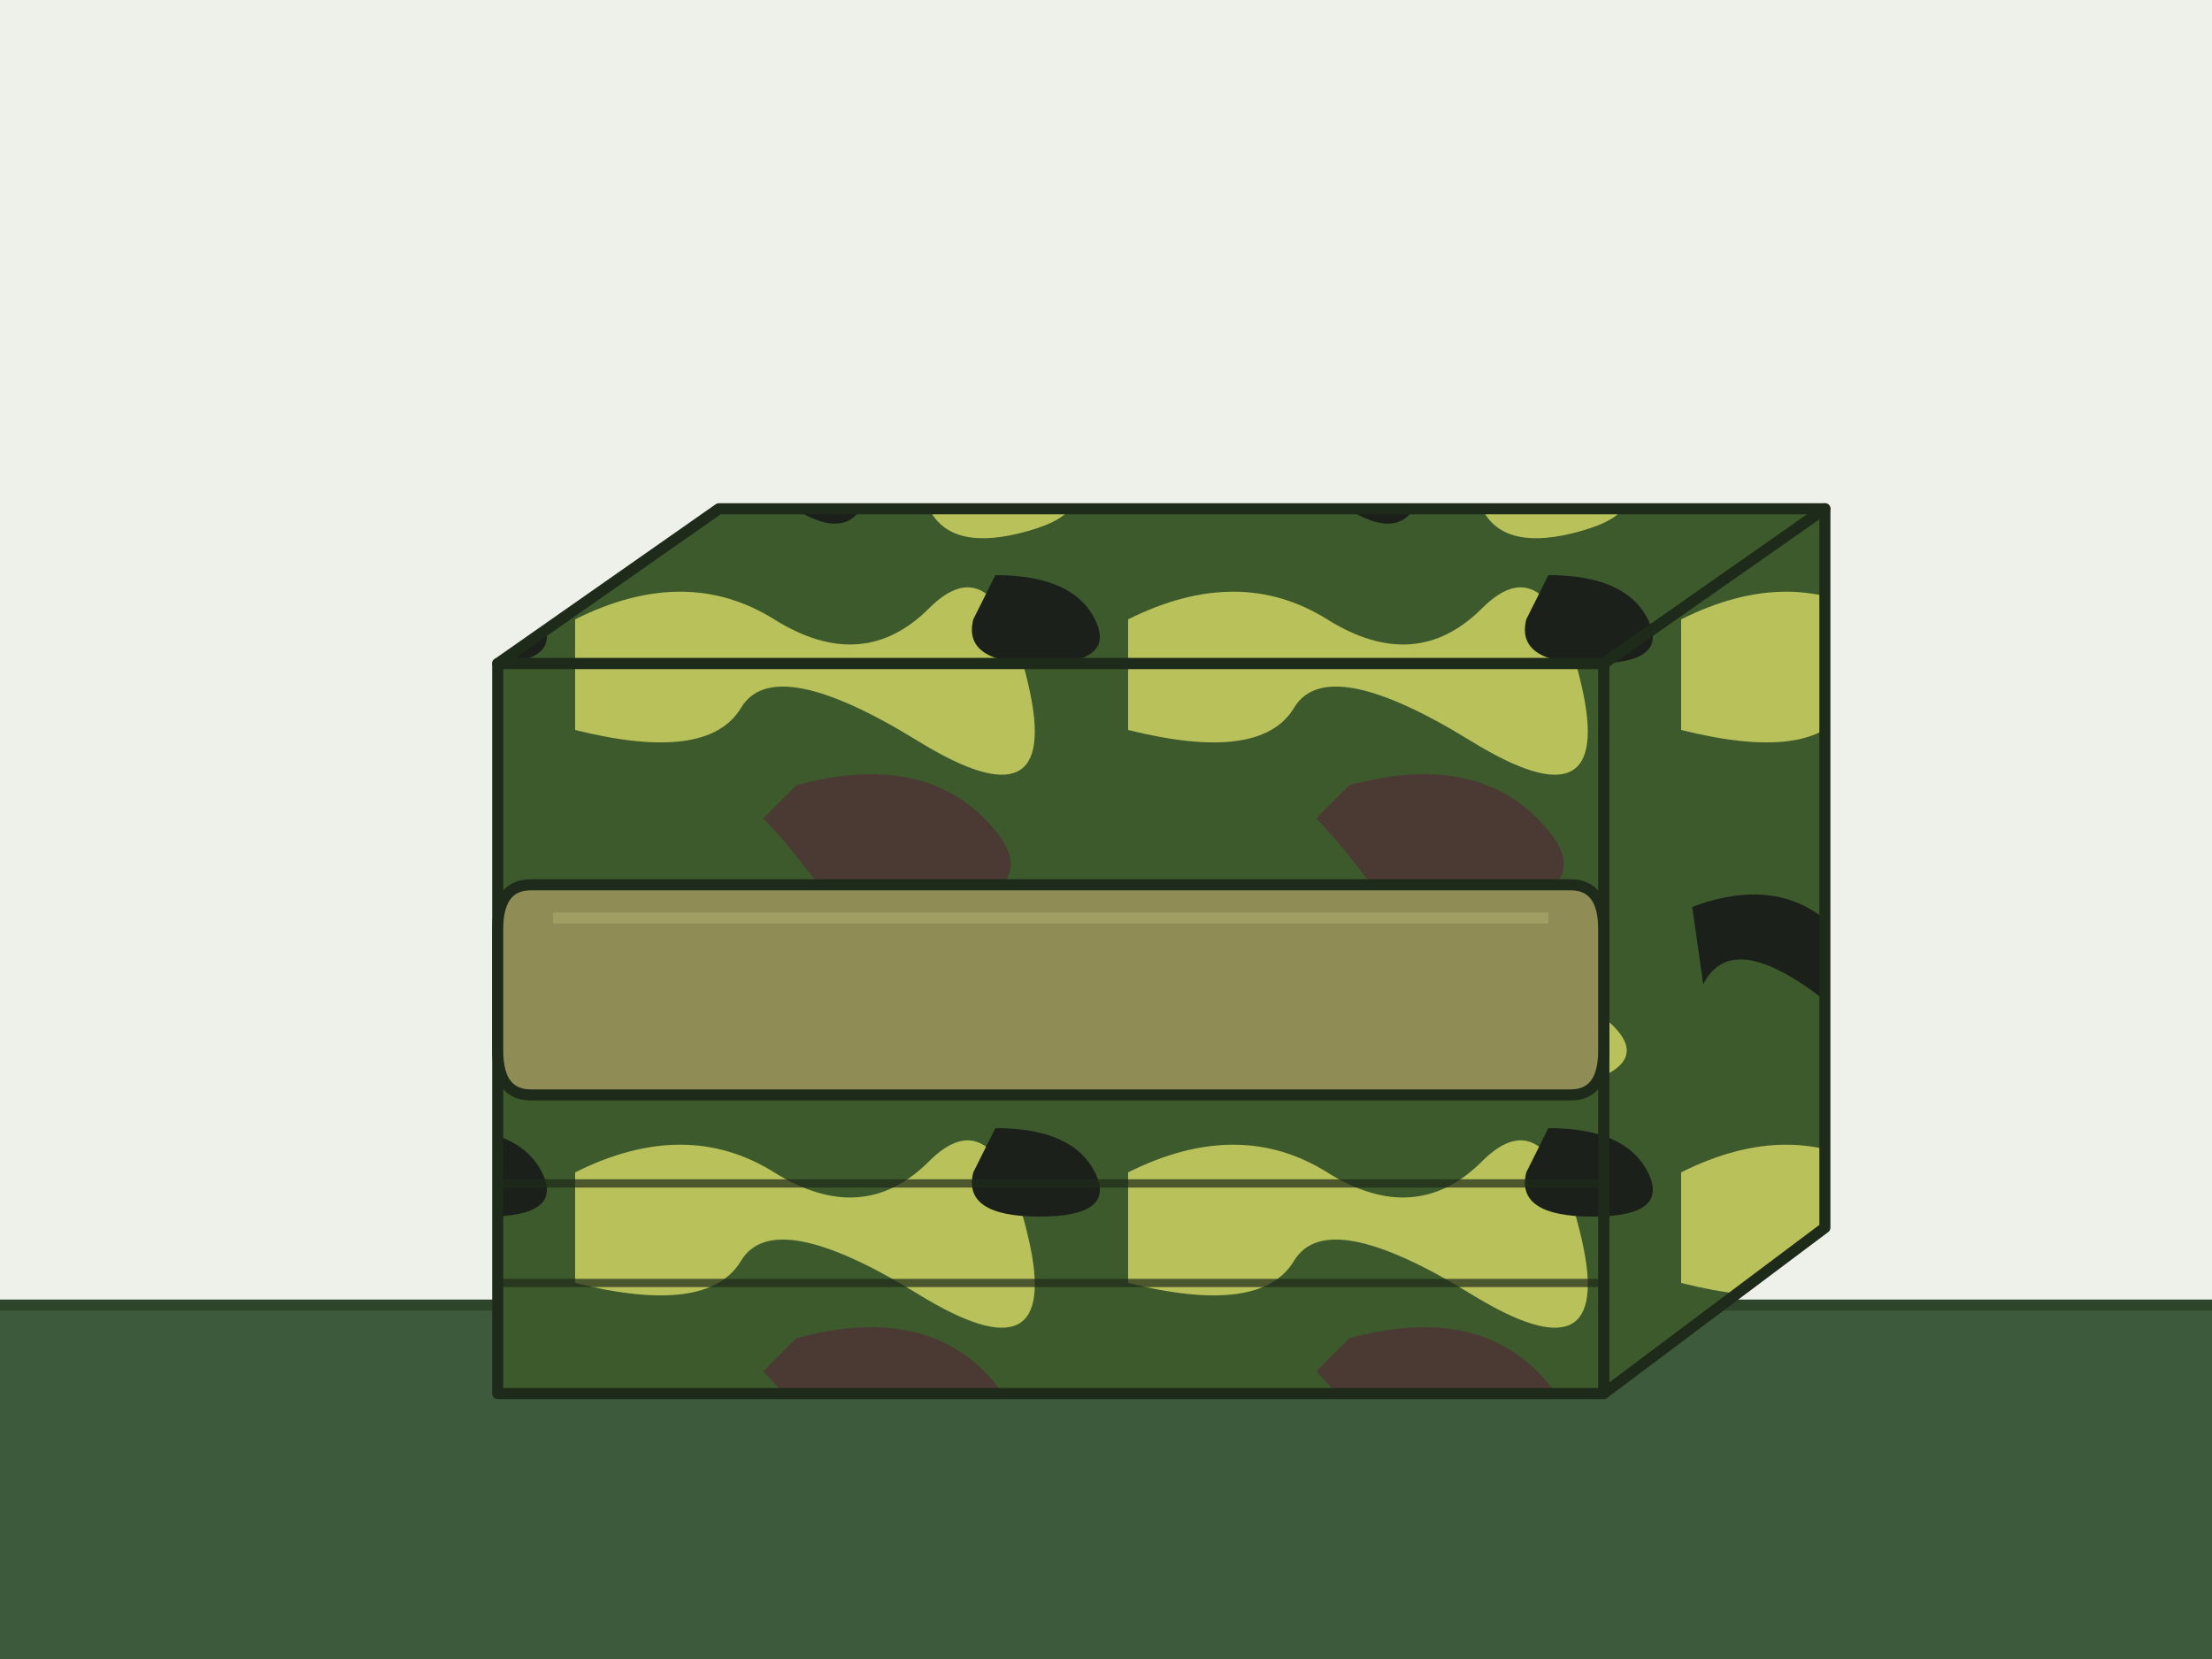
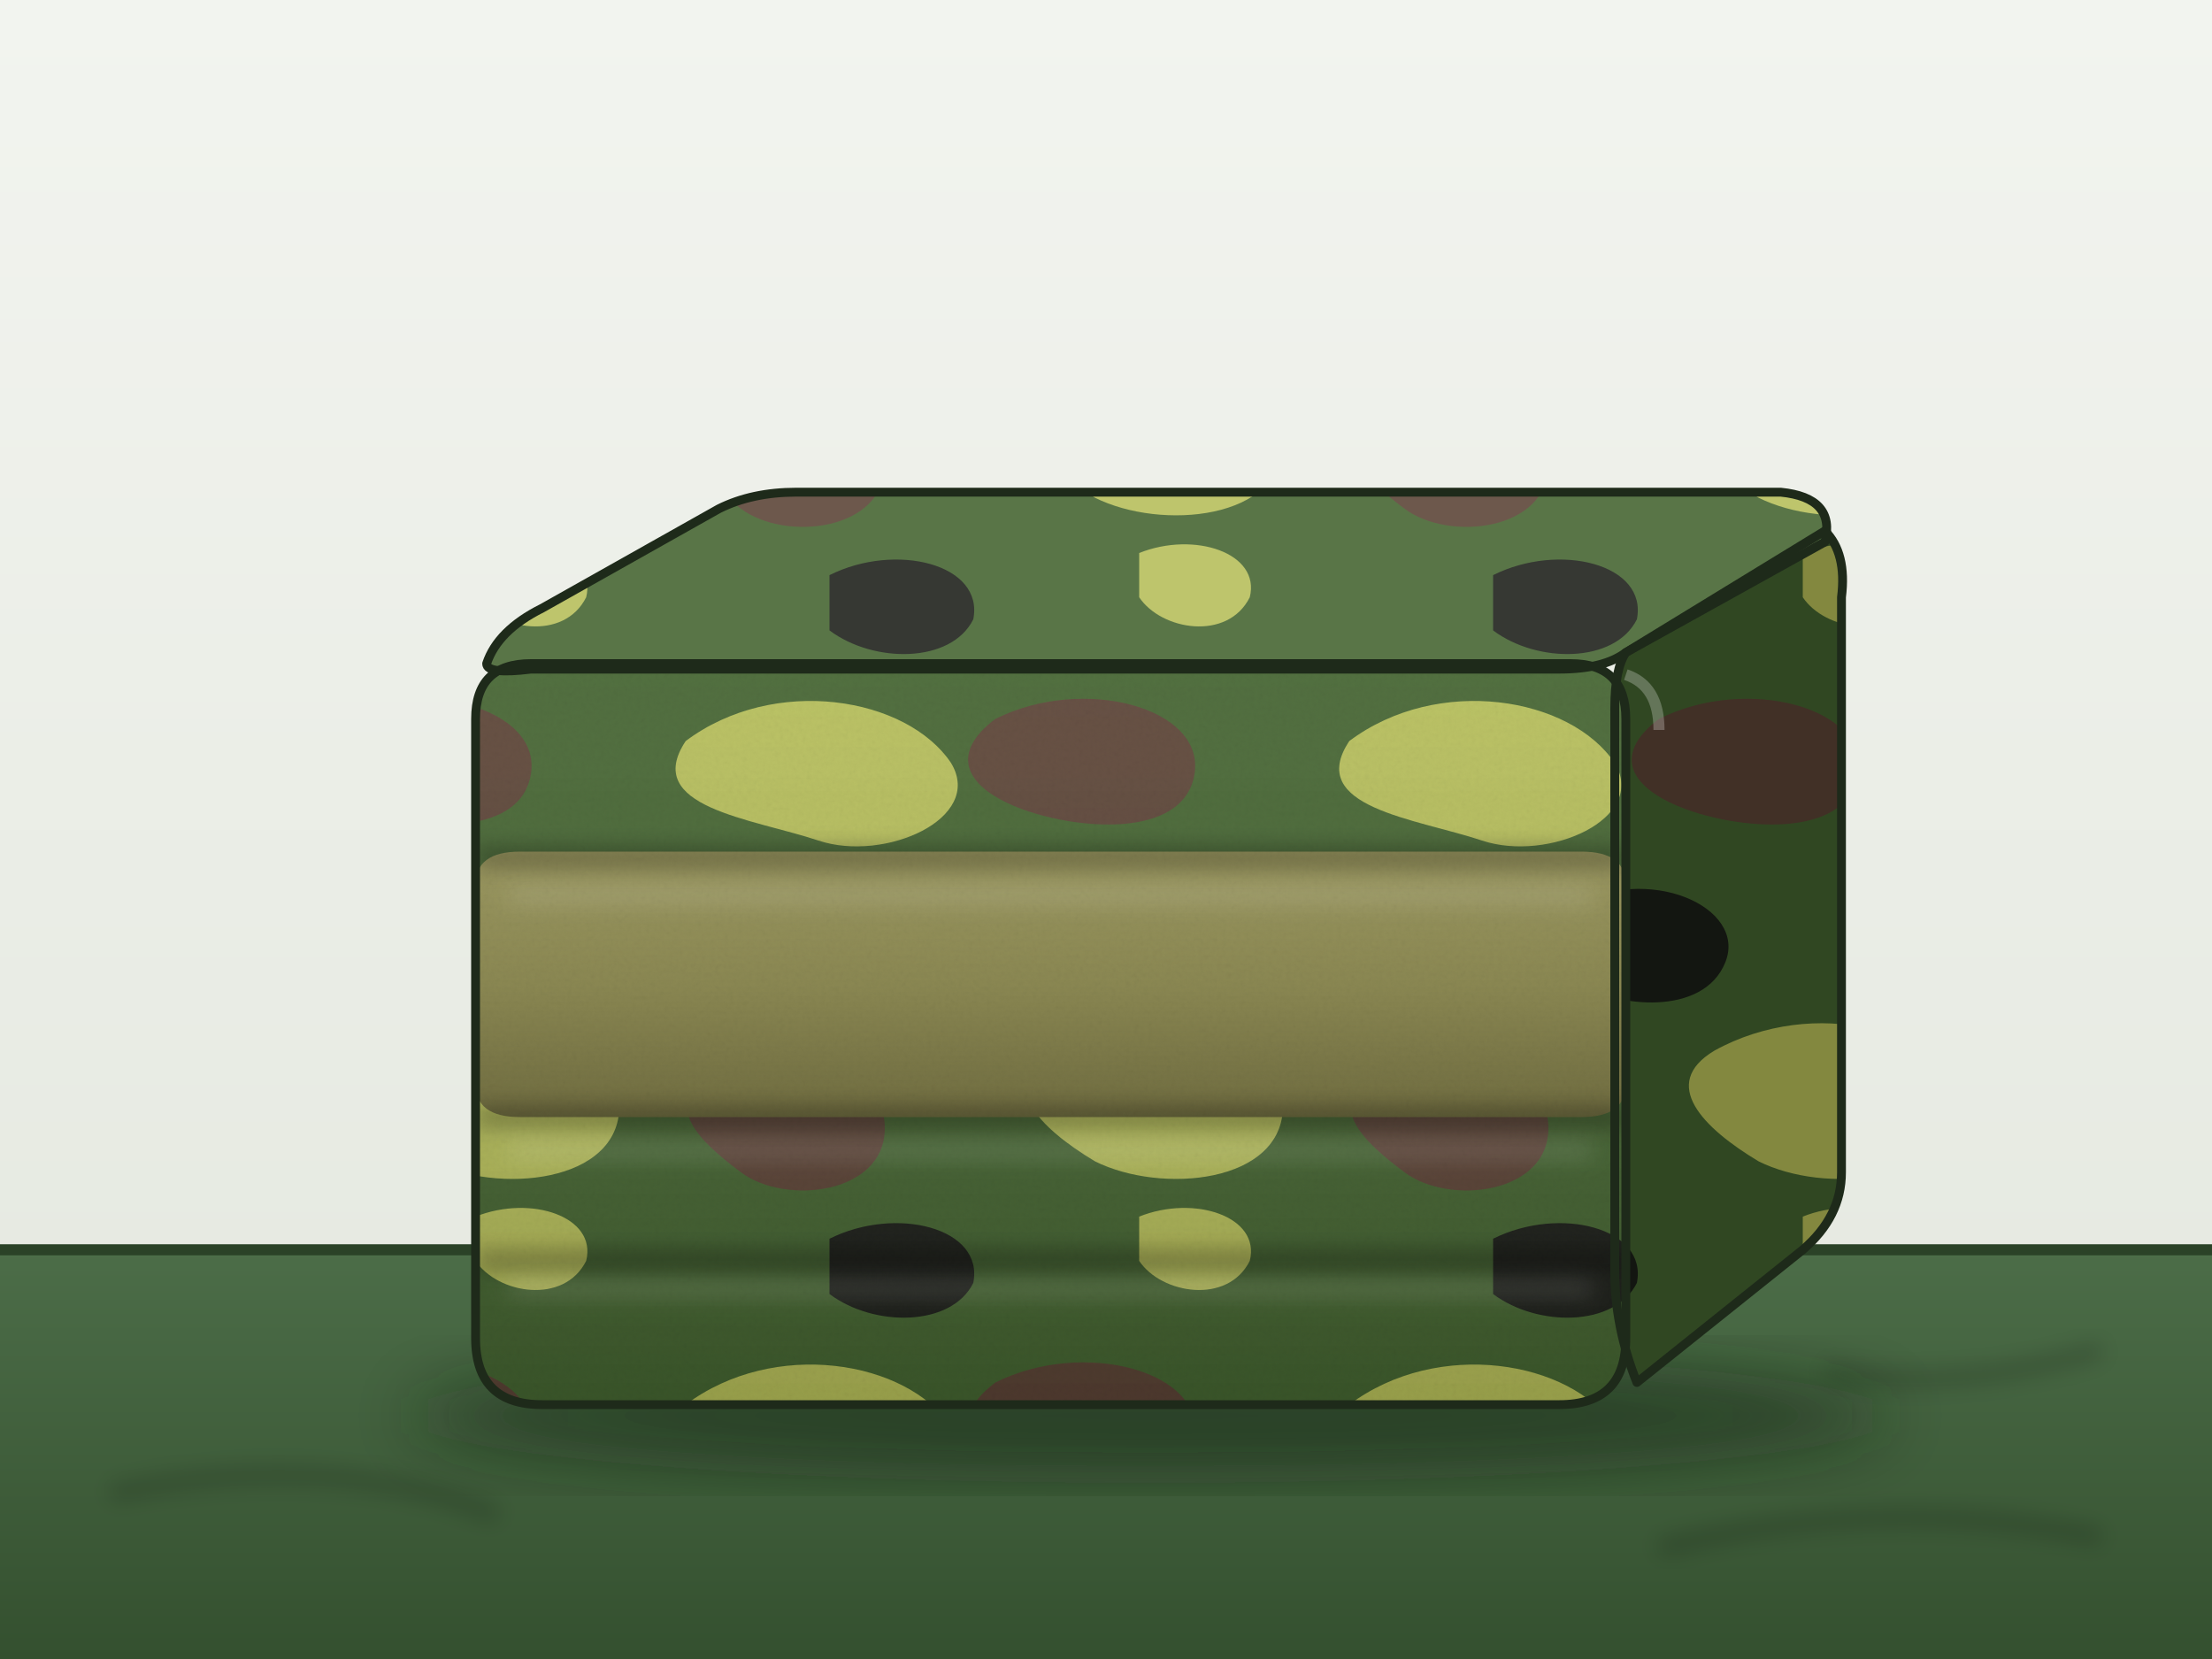
<svg xmlns="http://www.w3.org/2000/svg" viewBox="0 0 400 300" role="img" aria-label="Chăn bông rằn ri gấp vuông vức trên giường">
  <defs>
-     <pattern id="camo" width="100" height="100" patternUnits="userSpaceOnUse">
-       <rect width="100" height="100" fill="#3d5a2c" />
-       <path d="M4 12q20-10 36 0t28-2 18 14-20 10-32-6-30 4z" fill="#b9c25a" />
-       <path d="M44 42q22-6 34 6t-6 16-24-4-10-12z" fill="#4b3a33" />
-       <path d="M6 64q16-6 26 4t18-2 8 14-22 6-28-8z" fill="#1c201a" />
-       <path d="M66 80q14-4 24 4t-4 12-18-4z" fill="#b9c25a" />
-       <path d="M80 4q14 0 18 8t-10 8-12-8z" fill="#1c201a" />
+     <linearGradient id="wall" x1="0" y1="0" x2="0" y2="1">
+       <stop offset="0" stop-color="#f2f4ef" />
+       <stop offset="1" stop-color="#e3e7de" />
+     </linearGradient>
+     <linearGradient id="bed" x1="0" y1="0" x2="0" y2="1">
+       <stop offset="0" stop-color="#4c6d48" />
+       <stop offset="1" stop-color="#34502f" />
+     </linearGradient>
+     <pattern id="camo" width="120" height="120" patternUnits="userSpaceOnUse">
+       <rect width="120" height="120" fill="#43632f" />
+       <path d="M4 14C20 2 44 6 52 18 58 28 40 36 28 32 16 28-4 26 4 14Z" fill="#b5bd58" />
+       <path d="M70 70C88 60 112 66 112 80 112 94 90 96 78 90 68 84 60 76 70 70Z" fill="#b5bd58" />
+       <path d="M60 10C76 2 98 8 96 20 94 32 74 30 64 26 54 22 52 16 60 10Z" fill="#5a4234" />
+       <path d="M8 74C22 66 40 72 40 84 40 96 22 98 14 92 6 86 0 80 8 74Z" fill="#5a4234" />
+       <path d="M44 44C58 36 76 44 72 54 68 64 52 62 46 58 40 54 36 50 44 44Z" fill="#1b1e18" />
+       <path d="M96 36C106 32 120 38 118 48 114 56 102 54 96 48Z" fill="#1b1e18" />
+       <path d="M30 104C42 98 58 102 56 112 52 120 38 120 30 114Z" fill="#1b1e18" />
+       <path d="M86 100C96 96 108 100 106 108 102 116 90 114 86 108Z" fill="#b5bd58" />
    </pattern>
+     <linearGradient id="khaki" x1="0" y1="0" x2="0" y2="1">
+       <stop offset="0" stop-color="#9a9760" />
+       <stop offset=".5" stop-color="#8a8752" />
+       <stop offset="1" stop-color="#6f6c40" />
+     </linearGradient>
+     <linearGradient id="frontShade" x1="0" y1="0" x2="0" y2="1">
+       <stop offset="0" stop-color="#fff" stop-opacity=".08" />
+       <stop offset="1" stop-color="#000" stop-opacity=".18" />
+     </linearGradient>
+     <filter id="noise" x="0" y="0" width="100%" height="100%">
+       <feTurbulence type="fractalNoise" baseFrequency="1.2" numOctaves="2" seed="9" stitchTiles="stitch" />
+       <feColorMatrix type="saturate" values="0" />
+     </filter>
+     <filter id="soft">
+       <feGaussianBlur stdDeviation="2" />
+     </filter>
+     <filter id="blur6">
+       <feGaussianBlur stdDeviation="6" />
+     </filter>
+     <path id="top" d="M88 120Q90 114 98 110L130 92Q136 89 144 89H322Q332 90 330 98L294 118Q290 121 282 121H96Q88 122 88 120Z" />
+     <path id="side" d="M294 118L330 96Q334 100 333 108V212Q333 220 326 226L296 250Q292 240 292 230V128Q292 121 294 118Z" />
+     <path id="front" d="M96 120H284Q294 120 294 130V242Q294 254 282 254H98Q86 254 86 242V130Q86 120 96 120Z" />
+     <clipPath id="clipFront">
+       <use href="#front" />
+     </clipPath>
  </defs>
-   <rect width="400" height="300" fill="#eef1ea" />
-   <path d="M0 236h400v64H0z" fill="#3e5a3c" />
-   <path d="M0 236h400" stroke="#2e452c" stroke-width="2" />
-   <g stroke="#1e2a1a" stroke-width="2" stroke-linejoin="round">
-     <path d="M90 120L130 92H330L290 120Z" fill="url(#camo)" />
-     <path d="M290 120L330 92V222L290 252Z" fill="url(#camo)" />
-     <rect x="90" y="120" width="200" height="132" fill="url(#camo)" />
-     <path d="M96 160q-6 0-6 8v22q0 8 6 8h188q6 0 6-8v-22q0-8-6-8z" fill="#8f8c55" />
-     <path d="M90 214h200M90 232h200" fill="none" stroke-width="1.5" opacity=".7" />
+   <rect width="400" height="300" fill="url(#wall)" />
+   <path d="M0 226H400V300H0Z" fill="url(#bed)" />
+   <path d="M0 226H400" stroke="#2b4227" stroke-width="2" />
+   <g fill="none" stroke="#000" stroke-opacity=".18" stroke-width="3" filter="url(#soft)">
+     <path d="M20 270q40-8 70 4M300 280q40-10 80-2M330 248q24 4 50-4" />
  </g>
-   <path d="M100 166h180" stroke="#a8a56a" stroke-width="2" opacity=".7" />
+   <ellipse cx="208" cy="256" rx="134" ry="12" fill="#0f1a0d" opacity=".45" filter="url(#blur6)" />
+   <use href="#side" fill="url(#camo)" />
+   <use href="#side" fill="#000" opacity=".28" />
+   <use href="#top" fill="url(#camo)" />
+   <use href="#top" fill="#fff" opacity=".12" />
+   <use href="#front" fill="url(#camo)" />
+   <g clip-path="url(#clipFront)">
+     <rect x="80" y="118" width="220" height="140" fill="url(#frontShade)" />
+     <path d="M86 160Q86 154 94 154H286Q294 154 294 160V196Q294 202 286 202H94Q86 202 86 196Z" fill="url(#khaki)" />
+     <g fill="none" stroke="#000" stroke-opacity=".35" stroke-width="3" filter="url(#soft)">
+       <path d="M86 155H294M86 202H294M86 228H294" />
+     </g>
+     <g fill="none" stroke="#fff" stroke-opacity=".18" stroke-width="2" filter="url(#soft)">
+       <path d="M92 162H288M92 208H288M92 233H288" />
+     </g>
+     <rect x="80" y="118" width="220" height="140" filter="url(#noise)" opacity=".1" style="mix-blend-mode:multiply" />
+   </g>
+   <g fill="none" stroke="#1e2a1a" stroke-width="1.6" stroke-linejoin="round">
+     <use href="#top" />
+     <use href="#side" />
+     <use href="#front" />
+   </g>
+   <path d="M294 122Q300 124 300 132" fill="none" stroke="#fff" stroke-opacity=".25" stroke-width="2" />
</svg>
